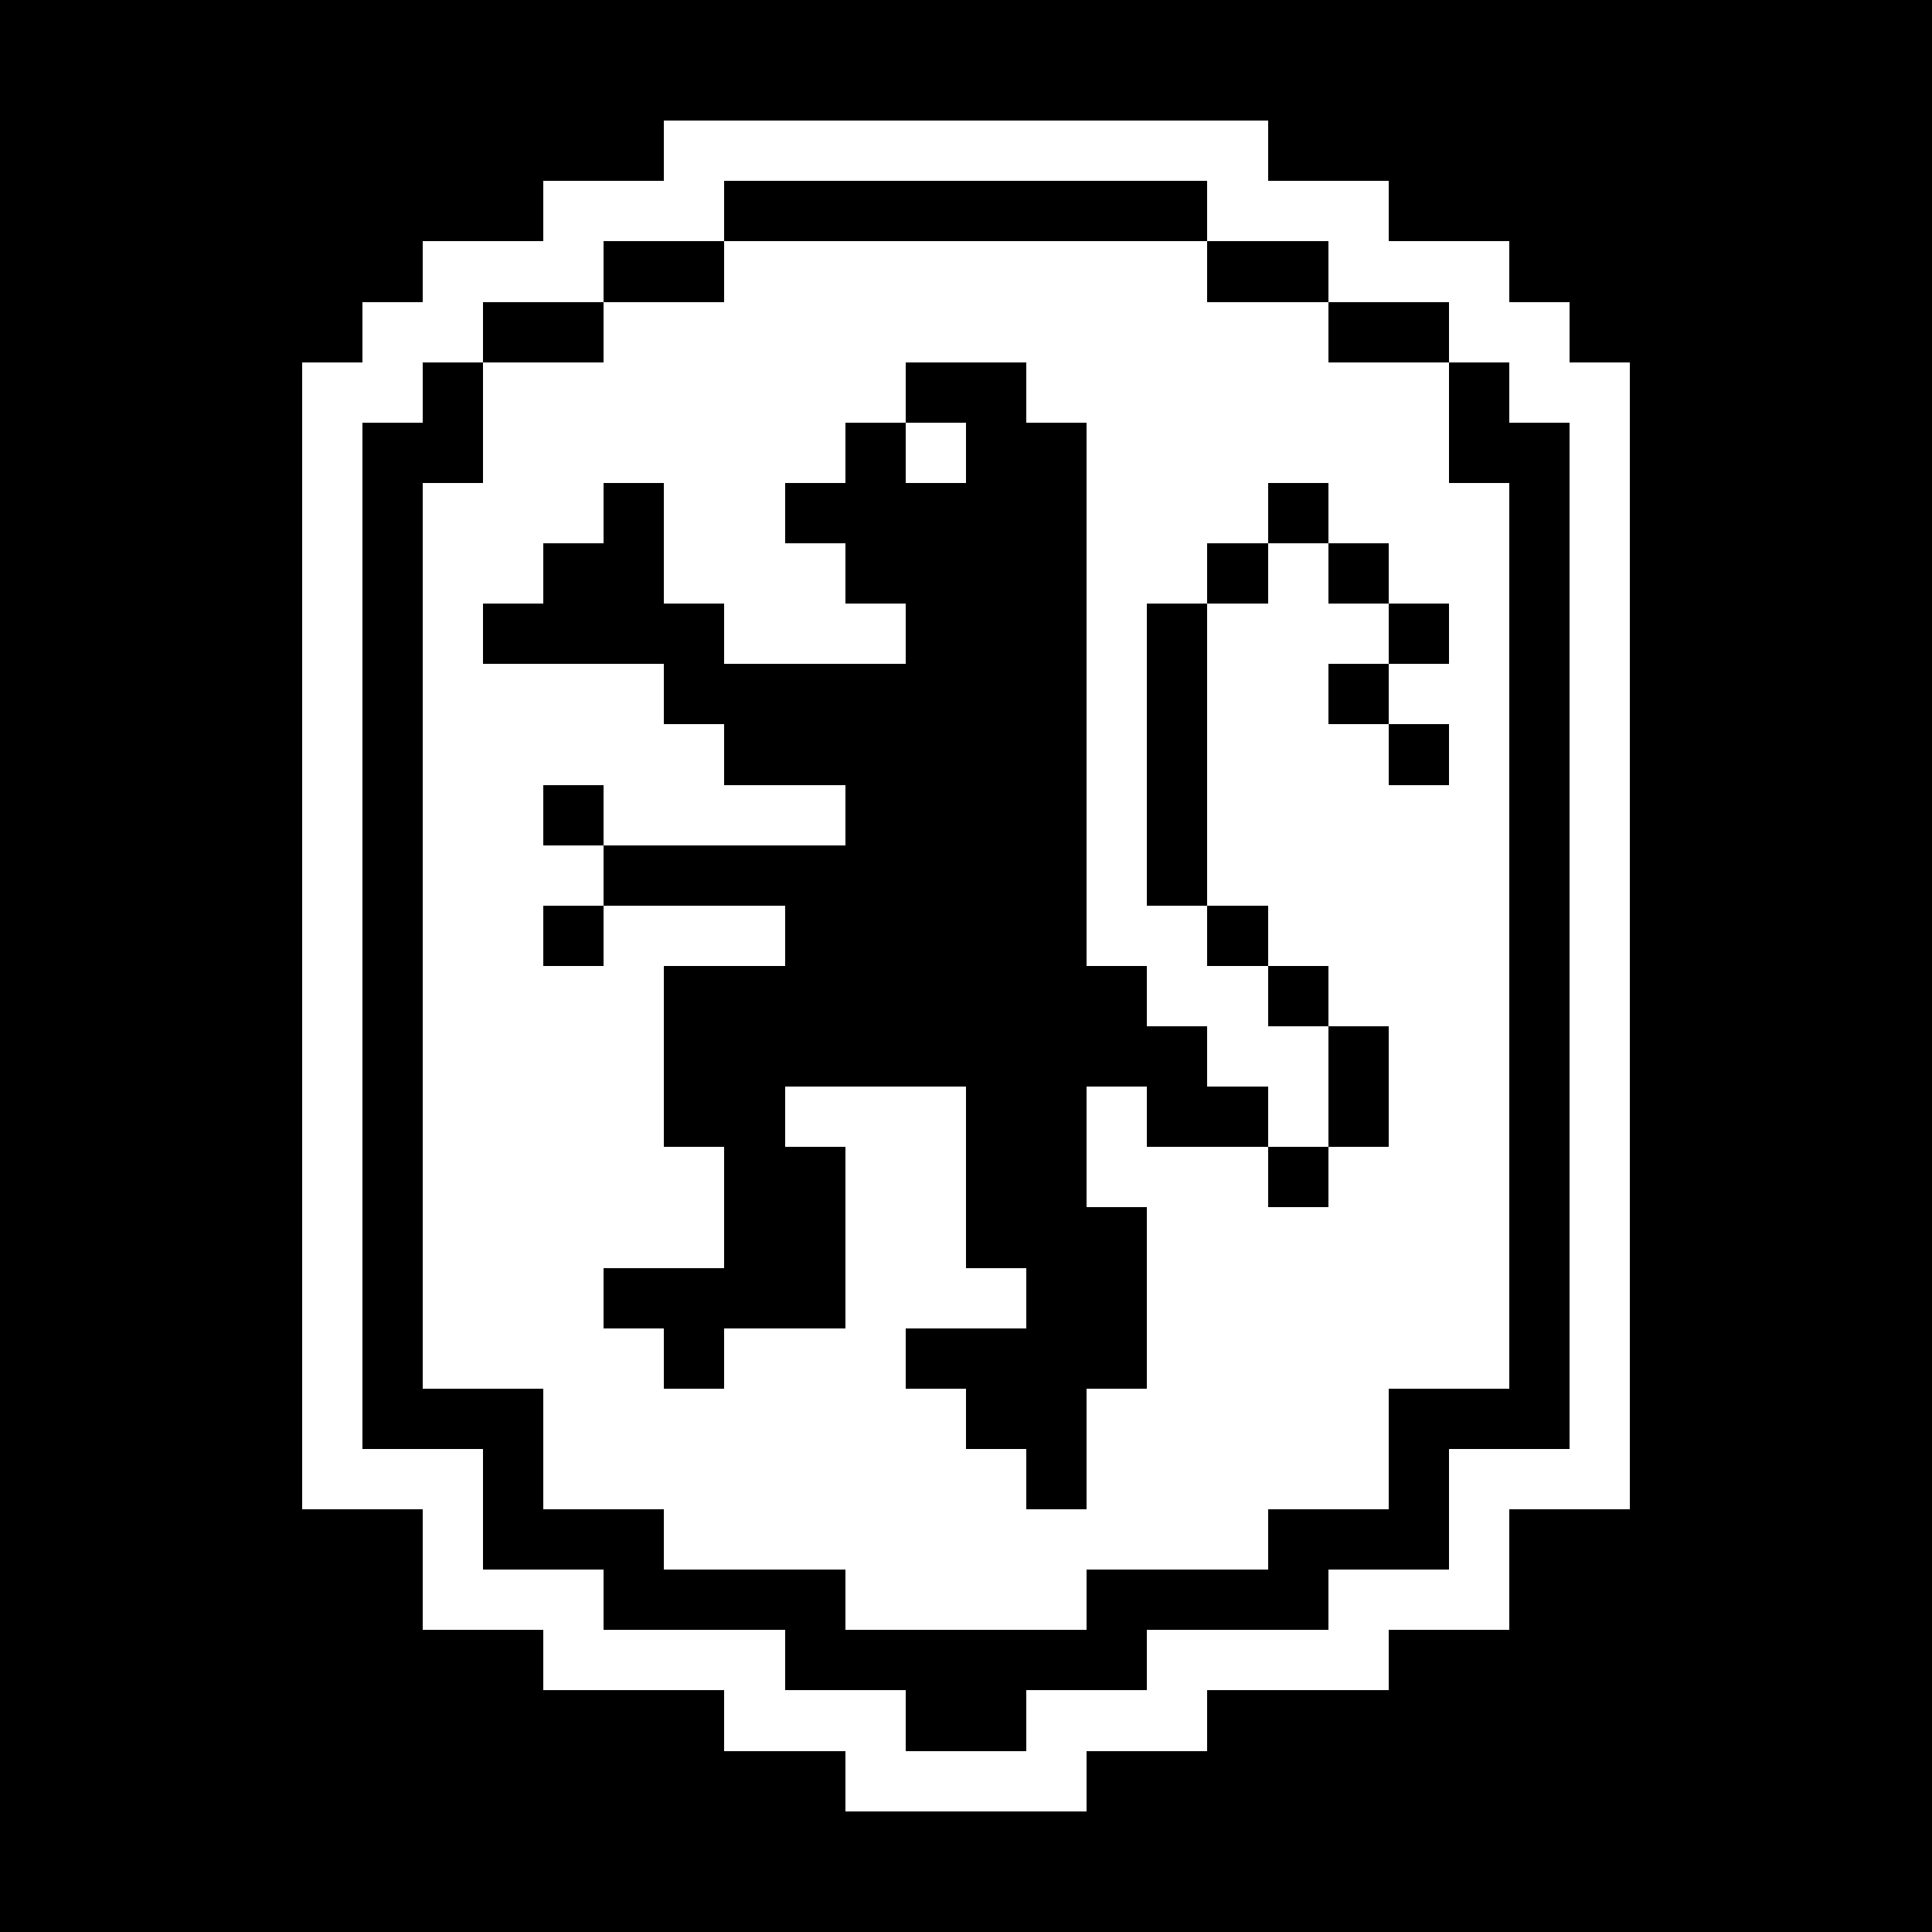
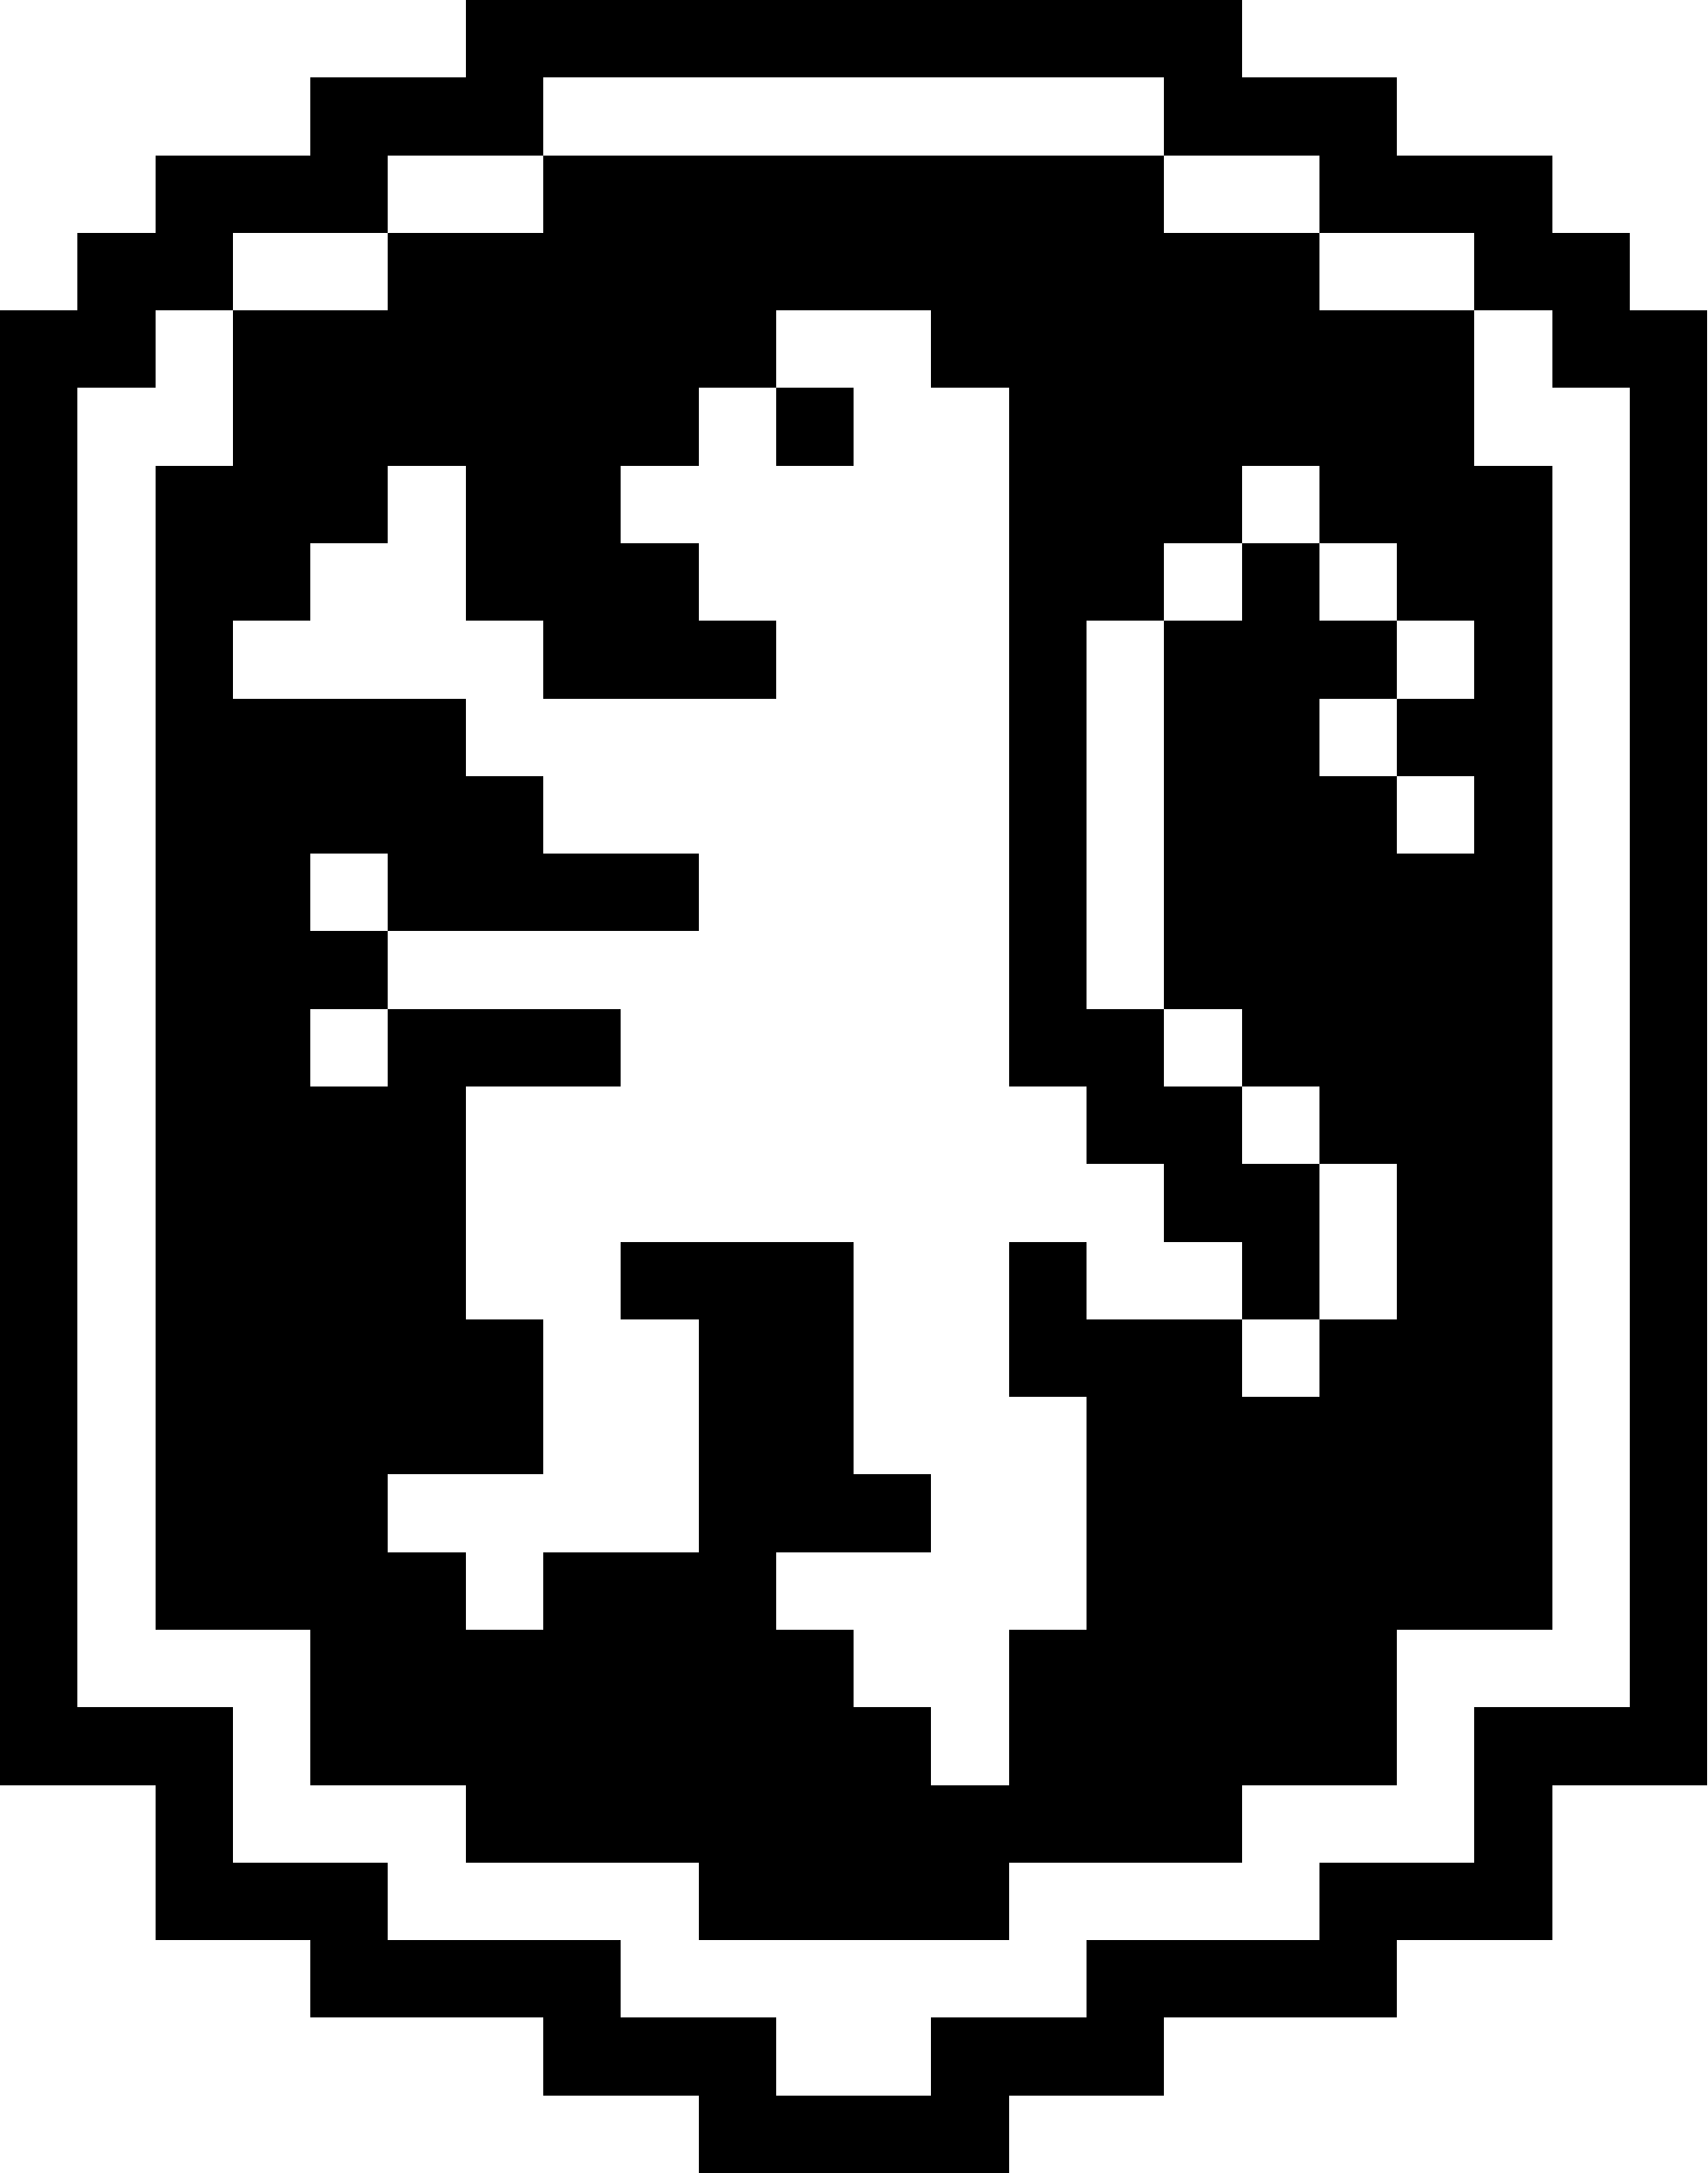
- <svg xmlns="http://www.w3.org/2000/svg" viewBox="0 0 32 32" shape-rendering="crispEdges" fill="#000000">
-   <rect x="0" y="0" width="1" height="1" />
-   <rect x="1" y="0" width="1" height="1" />
-   <rect x="2" y="0" width="1" height="1" />
-   <rect x="3" y="0" width="1" height="1" />
-   <rect x="4" y="0" width="1" height="1" />
-   <rect x="5" y="0" width="1" height="1" />
+ <svg xmlns="http://www.w3.org/2000/svg" viewBox="0 0 22 28" shape-rendering="crispEdges" fill="#000000">
  <rect x="6" y="0" width="1" height="1" />
  <rect x="7" y="0" width="1" height="1" />
  <rect x="8" y="0" width="1" height="1" />
  <rect x="9" y="0" width="1" height="1" />
  <rect x="10" y="0" width="1" height="1" />
  <rect x="11" y="0" width="1" height="1" />
  <rect x="12" y="0" width="1" height="1" />
  <rect x="13" y="0" width="1" height="1" />
  <rect x="14" y="0" width="1" height="1" />
  <rect x="15" y="0" width="1" height="1" />
-   <rect x="16" y="0" width="1" height="1" />
-   <rect x="17" y="0" width="1" height="1" />
-   <rect x="18" y="0" width="1" height="1" />
-   <rect x="19" y="0" width="1" height="1" />
-   <rect x="20" y="0" width="1" height="1" />
-   <rect x="21" y="0" width="1" height="1" />
-   <rect x="22" y="0" width="1" height="1" />
-   <rect x="23" y="0" width="1" height="1" />
-   <rect x="24" y="0" width="1" height="1" />
-   <rect x="25" y="0" width="1" height="1" />
-   <rect x="26" y="0" width="1" height="1" />
-   <rect x="27" y="0" width="1" height="1" />
-   <rect x="28" y="0" width="1" height="1" />
-   <rect x="29" y="0" width="1" height="1" />
-   <rect x="30" y="0" width="1" height="1" />
-   <rect x="31" y="0" width="1" height="1" />
-   <rect x="0" y="1" width="1" height="1" />
-   <rect x="1" y="1" width="1" height="1" />
-   <rect x="2" y="1" width="1" height="1" />
-   <rect x="3" y="1" width="1" height="1" />
  <rect x="4" y="1" width="1" height="1" />
  <rect x="5" y="1" width="1" height="1" />
  <rect x="6" y="1" width="1" height="1" />
-   <rect x="7" y="1" width="1" height="1" />
-   <rect x="8" y="1" width="1" height="1" />
-   <rect x="9" y="1" width="1" height="1" />
-   <rect x="10" y="1" width="1" height="1" />
-   <rect x="11" y="1" width="1" height="1" />
-   <rect x="12" y="1" width="1" height="1" />
-   <rect x="13" y="1" width="1" height="1" />
-   <rect x="14" y="1" width="1" height="1" />
  <rect x="15" y="1" width="1" height="1" />
  <rect x="16" y="1" width="1" height="1" />
  <rect x="17" y="1" width="1" height="1" />
-   <rect x="18" y="1" width="1" height="1" />
-   <rect x="19" y="1" width="1" height="1" />
-   <rect x="20" y="1" width="1" height="1" />
-   <rect x="21" y="1" width="1" height="1" />
-   <rect x="22" y="1" width="1" height="1" />
-   <rect x="23" y="1" width="1" height="1" />
-   <rect x="24" y="1" width="1" height="1" />
-   <rect x="25" y="1" width="1" height="1" />
-   <rect x="26" y="1" width="1" height="1" />
-   <rect x="27" y="1" width="1" height="1" />
-   <rect x="28" y="1" width="1" height="1" />
-   <rect x="29" y="1" width="1" height="1" />
-   <rect x="30" y="1" width="1" height="1" />
-   <rect x="31" y="1" width="1" height="1" />
-   <rect x="0" y="2" width="1" height="1" />
-   <rect x="1" y="2" width="1" height="1" />
  <rect x="2" y="2" width="1" height="1" />
  <rect x="3" y="2" width="1" height="1" />
  <rect x="4" y="2" width="1" height="1" />
-   <rect x="5" y="2" width="1" height="1" />
-   <rect x="6" y="2" width="1" height="1" />
  <rect x="7" y="2" width="1" height="1" />
  <rect x="8" y="2" width="1" height="1" />
  <rect x="9" y="2" width="1" height="1" />
  <rect x="10" y="2" width="1" height="1" />
-   <rect x="21" y="2" width="1" height="1" />
-   <rect x="22" y="2" width="1" height="1" />
-   <rect x="23" y="2" width="1" height="1" />
-   <rect x="24" y="2" width="1" height="1" />
-   <rect x="25" y="2" width="1" height="1" />
-   <rect x="26" y="2" width="1" height="1" />
-   <rect x="27" y="2" width="1" height="1" />
-   <rect x="28" y="2" width="1" height="1" />
-   <rect x="29" y="2" width="1" height="1" />
-   <rect x="30" y="2" width="1" height="1" />
-   <rect x="31" y="2" width="1" height="1" />
-   <rect x="0" y="3" width="1" height="1" />
+   <rect x="11" y="2" width="1" height="1" />
+   <rect x="12" y="2" width="1" height="1" />
+   <rect x="13" y="2" width="1" height="1" />
+   <rect x="14" y="2" width="1" height="1" />
+   <rect x="17" y="2" width="1" height="1" />
+   <rect x="18" y="2" width="1" height="1" />
+   <rect x="19" y="2" width="1" height="1" />
  <rect x="1" y="3" width="1" height="1" />
  <rect x="2" y="3" width="1" height="1" />
-   <rect x="3" y="3" width="1" height="1" />
-   <rect x="4" y="3" width="1" height="1" />
  <rect x="5" y="3" width="1" height="1" />
  <rect x="6" y="3" width="1" height="1" />
  <rect x="7" y="3" width="1" height="1" />
  <rect x="8" y="3" width="1" height="1" />
+   <rect x="9" y="3" width="1" height="1" />
+   <rect x="10" y="3" width="1" height="1" />
+   <rect x="11" y="3" width="1" height="1" />
  <rect x="12" y="3" width="1" height="1" />
  <rect x="13" y="3" width="1" height="1" />
  <rect x="14" y="3" width="1" height="1" />
  <rect x="15" y="3" width="1" height="1" />
  <rect x="16" y="3" width="1" height="1" />
-   <rect x="17" y="3" width="1" height="1" />
-   <rect x="18" y="3" width="1" height="1" />
  <rect x="19" y="3" width="1" height="1" />
-   <rect x="23" y="3" width="1" height="1" />
-   <rect x="24" y="3" width="1" height="1" />
-   <rect x="25" y="3" width="1" height="1" />
-   <rect x="26" y="3" width="1" height="1" />
-   <rect x="27" y="3" width="1" height="1" />
-   <rect x="28" y="3" width="1" height="1" />
-   <rect x="29" y="3" width="1" height="1" />
-   <rect x="30" y="3" width="1" height="1" />
-   <rect x="31" y="3" width="1" height="1" />
+   <rect x="20" y="3" width="1" height="1" />
  <rect x="0" y="4" width="1" height="1" />
  <rect x="1" y="4" width="1" height="1" />
-   <rect x="2" y="4" width="1" height="1" />
  <rect x="3" y="4" width="1" height="1" />
  <rect x="4" y="4" width="1" height="1" />
  <rect x="5" y="4" width="1" height="1" />
  <rect x="6" y="4" width="1" height="1" />
-   <rect x="10" y="4" width="1" height="1" />
-   <rect x="11" y="4" width="1" height="1" />
+   <rect x="7" y="4" width="1" height="1" />
+   <rect x="8" y="4" width="1" height="1" />
+   <rect x="9" y="4" width="1" height="1" />
+   <rect x="12" y="4" width="1" height="1" />
+   <rect x="13" y="4" width="1" height="1" />
+   <rect x="14" y="4" width="1" height="1" />
+   <rect x="15" y="4" width="1" height="1" />
+   <rect x="16" y="4" width="1" height="1" />
+   <rect x="17" y="4" width="1" height="1" />
+   <rect x="18" y="4" width="1" height="1" />
  <rect x="20" y="4" width="1" height="1" />
  <rect x="21" y="4" width="1" height="1" />
-   <rect x="25" y="4" width="1" height="1" />
-   <rect x="26" y="4" width="1" height="1" />
-   <rect x="27" y="4" width="1" height="1" />
-   <rect x="28" y="4" width="1" height="1" />
-   <rect x="29" y="4" width="1" height="1" />
-   <rect x="30" y="4" width="1" height="1" />
-   <rect x="31" y="4" width="1" height="1" />
  <rect x="0" y="5" width="1" height="1" />
-   <rect x="1" y="5" width="1" height="1" />
-   <rect x="2" y="5" width="1" height="1" />
  <rect x="3" y="5" width="1" height="1" />
  <rect x="4" y="5" width="1" height="1" />
  <rect x="5" y="5" width="1" height="1" />
+   <rect x="6" y="5" width="1" height="1" />
+   <rect x="7" y="5" width="1" height="1" />
  <rect x="8" y="5" width="1" height="1" />
-   <rect x="9" y="5" width="1" height="1" />
-   <rect x="22" y="5" width="1" height="1" />
-   <rect x="23" y="5" width="1" height="1" />
-   <rect x="26" y="5" width="1" height="1" />
-   <rect x="27" y="5" width="1" height="1" />
-   <rect x="28" y="5" width="1" height="1" />
-   <rect x="29" y="5" width="1" height="1" />
-   <rect x="30" y="5" width="1" height="1" />
-   <rect x="31" y="5" width="1" height="1" />
+   <rect x="10" y="5" width="1" height="1" />
+   <rect x="13" y="5" width="1" height="1" />
+   <rect x="14" y="5" width="1" height="1" />
+   <rect x="15" y="5" width="1" height="1" />
+   <rect x="16" y="5" width="1" height="1" />
+   <rect x="17" y="5" width="1" height="1" />
+   <rect x="18" y="5" width="1" height="1" />
+   <rect x="21" y="5" width="1" height="1" />
  <rect x="0" y="6" width="1" height="1" />
-   <rect x="1" y="6" width="1" height="1" />
  <rect x="2" y="6" width="1" height="1" />
  <rect x="3" y="6" width="1" height="1" />
  <rect x="4" y="6" width="1" height="1" />
+   <rect x="6" y="6" width="1" height="1" />
  <rect x="7" y="6" width="1" height="1" />
+   <rect x="13" y="6" width="1" height="1" />
+   <rect x="14" y="6" width="1" height="1" />
  <rect x="15" y="6" width="1" height="1" />
-   <rect x="16" y="6" width="1" height="1" />
-   <rect x="24" y="6" width="1" height="1" />
-   <rect x="27" y="6" width="1" height="1" />
-   <rect x="28" y="6" width="1" height="1" />
-   <rect x="29" y="6" width="1" height="1" />
-   <rect x="30" y="6" width="1" height="1" />
-   <rect x="31" y="6" width="1" height="1" />
+   <rect x="17" y="6" width="1" height="1" />
+   <rect x="18" y="6" width="1" height="1" />
+   <rect x="19" y="6" width="1" height="1" />
+   <rect x="21" y="6" width="1" height="1" />
  <rect x="0" y="7" width="1" height="1" />
-   <rect x="1" y="7" width="1" height="1" />
  <rect x="2" y="7" width="1" height="1" />
  <rect x="3" y="7" width="1" height="1" />
-   <rect x="4" y="7" width="1" height="1" />
  <rect x="6" y="7" width="1" height="1" />
  <rect x="7" y="7" width="1" height="1" />
+   <rect x="8" y="7" width="1" height="1" />
+   <rect x="13" y="7" width="1" height="1" />
  <rect x="14" y="7" width="1" height="1" />
  <rect x="16" y="7" width="1" height="1" />
-   <rect x="17" y="7" width="1" height="1" />
-   <rect x="24" y="7" width="1" height="1" />
-   <rect x="25" y="7" width="1" height="1" />
-   <rect x="27" y="7" width="1" height="1" />
-   <rect x="28" y="7" width="1" height="1" />
-   <rect x="29" y="7" width="1" height="1" />
-   <rect x="30" y="7" width="1" height="1" />
-   <rect x="31" y="7" width="1" height="1" />
+   <rect x="18" y="7" width="1" height="1" />
+   <rect x="19" y="7" width="1" height="1" />
+   <rect x="21" y="7" width="1" height="1" />
  <rect x="0" y="8" width="1" height="1" />
-   <rect x="1" y="8" width="1" height="1" />
  <rect x="2" y="8" width="1" height="1" />
-   <rect x="3" y="8" width="1" height="1" />
-   <rect x="4" y="8" width="1" height="1" />
-   <rect x="6" y="8" width="1" height="1" />
-   <rect x="10" y="8" width="1" height="1" />
+   <rect x="7" y="8" width="1" height="1" />
+   <rect x="8" y="8" width="1" height="1" />
+   <rect x="9" y="8" width="1" height="1" />
  <rect x="13" y="8" width="1" height="1" />
-   <rect x="14" y="8" width="1" height="1" />
  <rect x="15" y="8" width="1" height="1" />
  <rect x="16" y="8" width="1" height="1" />
  <rect x="17" y="8" width="1" height="1" />
+   <rect x="19" y="8" width="1" height="1" />
  <rect x="21" y="8" width="1" height="1" />
-   <rect x="25" y="8" width="1" height="1" />
-   <rect x="27" y="8" width="1" height="1" />
-   <rect x="28" y="8" width="1" height="1" />
-   <rect x="29" y="8" width="1" height="1" />
-   <rect x="30" y="8" width="1" height="1" />
-   <rect x="31" y="8" width="1" height="1" />
  <rect x="0" y="9" width="1" height="1" />
-   <rect x="1" y="9" width="1" height="1" />
  <rect x="2" y="9" width="1" height="1" />
  <rect x="3" y="9" width="1" height="1" />
  <rect x="4" y="9" width="1" height="1" />
-   <rect x="6" y="9" width="1" height="1" />
-   <rect x="9" y="9" width="1" height="1" />
-   <rect x="10" y="9" width="1" height="1" />
-   <rect x="14" y="9" width="1" height="1" />
+   <rect x="5" y="9" width="1" height="1" />
+   <rect x="13" y="9" width="1" height="1" />
  <rect x="15" y="9" width="1" height="1" />
  <rect x="16" y="9" width="1" height="1" />
-   <rect x="17" y="9" width="1" height="1" />
-   <rect x="20" y="9" width="1" height="1" />
-   <rect x="22" y="9" width="1" height="1" />
-   <rect x="25" y="9" width="1" height="1" />
-   <rect x="27" y="9" width="1" height="1" />
-   <rect x="28" y="9" width="1" height="1" />
-   <rect x="29" y="9" width="1" height="1" />
-   <rect x="30" y="9" width="1" height="1" />
-   <rect x="31" y="9" width="1" height="1" />
+   <rect x="18" y="9" width="1" height="1" />
+   <rect x="19" y="9" width="1" height="1" />
+   <rect x="21" y="9" width="1" height="1" />
  <rect x="0" y="10" width="1" height="1" />
-   <rect x="1" y="10" width="1" height="1" />
  <rect x="2" y="10" width="1" height="1" />
  <rect x="3" y="10" width="1" height="1" />
  <rect x="4" y="10" width="1" height="1" />
+   <rect x="5" y="10" width="1" height="1" />
  <rect x="6" y="10" width="1" height="1" />
-   <rect x="8" y="10" width="1" height="1" />
-   <rect x="9" y="10" width="1" height="1" />
-   <rect x="10" y="10" width="1" height="1" />
-   <rect x="11" y="10" width="1" height="1" />
+   <rect x="13" y="10" width="1" height="1" />
  <rect x="15" y="10" width="1" height="1" />
  <rect x="16" y="10" width="1" height="1" />
  <rect x="17" y="10" width="1" height="1" />
  <rect x="19" y="10" width="1" height="1" />
-   <rect x="23" y="10" width="1" height="1" />
-   <rect x="25" y="10" width="1" height="1" />
-   <rect x="27" y="10" width="1" height="1" />
-   <rect x="28" y="10" width="1" height="1" />
-   <rect x="29" y="10" width="1" height="1" />
-   <rect x="30" y="10" width="1" height="1" />
-   <rect x="31" y="10" width="1" height="1" />
+   <rect x="21" y="10" width="1" height="1" />
  <rect x="0" y="11" width="1" height="1" />
-   <rect x="1" y="11" width="1" height="1" />
  <rect x="2" y="11" width="1" height="1" />
  <rect x="3" y="11" width="1" height="1" />
-   <rect x="4" y="11" width="1" height="1" />
+   <rect x="5" y="11" width="1" height="1" />
  <rect x="6" y="11" width="1" height="1" />
-   <rect x="11" y="11" width="1" height="1" />
-   <rect x="12" y="11" width="1" height="1" />
+   <rect x="7" y="11" width="1" height="1" />
+   <rect x="8" y="11" width="1" height="1" />
  <rect x="13" y="11" width="1" height="1" />
-   <rect x="14" y="11" width="1" height="1" />
  <rect x="15" y="11" width="1" height="1" />
  <rect x="16" y="11" width="1" height="1" />
  <rect x="17" y="11" width="1" height="1" />
+   <rect x="18" y="11" width="1" height="1" />
  <rect x="19" y="11" width="1" height="1" />
-   <rect x="22" y="11" width="1" height="1" />
-   <rect x="25" y="11" width="1" height="1" />
-   <rect x="27" y="11" width="1" height="1" />
-   <rect x="28" y="11" width="1" height="1" />
-   <rect x="29" y="11" width="1" height="1" />
-   <rect x="30" y="11" width="1" height="1" />
-   <rect x="31" y="11" width="1" height="1" />
+   <rect x="21" y="11" width="1" height="1" />
  <rect x="0" y="12" width="1" height="1" />
-   <rect x="1" y="12" width="1" height="1" />
  <rect x="2" y="12" width="1" height="1" />
  <rect x="3" y="12" width="1" height="1" />
  <rect x="4" y="12" width="1" height="1" />
-   <rect x="6" y="12" width="1" height="1" />
-   <rect x="12" y="12" width="1" height="1" />
  <rect x="13" y="12" width="1" height="1" />
-   <rect x="14" y="12" width="1" height="1" />
  <rect x="15" y="12" width="1" height="1" />
  <rect x="16" y="12" width="1" height="1" />
  <rect x="17" y="12" width="1" height="1" />
+   <rect x="18" y="12" width="1" height="1" />
  <rect x="19" y="12" width="1" height="1" />
-   <rect x="23" y="12" width="1" height="1" />
-   <rect x="25" y="12" width="1" height="1" />
-   <rect x="27" y="12" width="1" height="1" />
-   <rect x="28" y="12" width="1" height="1" />
-   <rect x="29" y="12" width="1" height="1" />
-   <rect x="30" y="12" width="1" height="1" />
-   <rect x="31" y="12" width="1" height="1" />
+   <rect x="21" y="12" width="1" height="1" />
  <rect x="0" y="13" width="1" height="1" />
-   <rect x="1" y="13" width="1" height="1" />
  <rect x="2" y="13" width="1" height="1" />
  <rect x="3" y="13" width="1" height="1" />
-   <rect x="4" y="13" width="1" height="1" />
+   <rect x="5" y="13" width="1" height="1" />
  <rect x="6" y="13" width="1" height="1" />
-   <rect x="9" y="13" width="1" height="1" />
+   <rect x="7" y="13" width="1" height="1" />
+   <rect x="13" y="13" width="1" height="1" />
  <rect x="14" y="13" width="1" height="1" />
-   <rect x="15" y="13" width="1" height="1" />
  <rect x="16" y="13" width="1" height="1" />
  <rect x="17" y="13" width="1" height="1" />
+   <rect x="18" y="13" width="1" height="1" />
  <rect x="19" y="13" width="1" height="1" />
-   <rect x="25" y="13" width="1" height="1" />
-   <rect x="27" y="13" width="1" height="1" />
-   <rect x="28" y="13" width="1" height="1" />
-   <rect x="29" y="13" width="1" height="1" />
-   <rect x="30" y="13" width="1" height="1" />
-   <rect x="31" y="13" width="1" height="1" />
+   <rect x="21" y="13" width="1" height="1" />
  <rect x="0" y="14" width="1" height="1" />
-   <rect x="1" y="14" width="1" height="1" />
  <rect x="2" y="14" width="1" height="1" />
  <rect x="3" y="14" width="1" height="1" />
  <rect x="4" y="14" width="1" height="1" />
-   <rect x="6" y="14" width="1" height="1" />
-   <rect x="10" y="14" width="1" height="1" />
-   <rect x="11" y="14" width="1" height="1" />
-   <rect x="12" y="14" width="1" height="1" />
-   <rect x="13" y="14" width="1" height="1" />
+   <rect x="5" y="14" width="1" height="1" />
  <rect x="14" y="14" width="1" height="1" />
  <rect x="15" y="14" width="1" height="1" />
-   <rect x="16" y="14" width="1" height="1" />
  <rect x="17" y="14" width="1" height="1" />
+   <rect x="18" y="14" width="1" height="1" />
  <rect x="19" y="14" width="1" height="1" />
-   <rect x="25" y="14" width="1" height="1" />
-   <rect x="27" y="14" width="1" height="1" />
-   <rect x="28" y="14" width="1" height="1" />
-   <rect x="29" y="14" width="1" height="1" />
-   <rect x="30" y="14" width="1" height="1" />
-   <rect x="31" y="14" width="1" height="1" />
+   <rect x="21" y="14" width="1" height="1" />
  <rect x="0" y="15" width="1" height="1" />
-   <rect x="1" y="15" width="1" height="1" />
  <rect x="2" y="15" width="1" height="1" />
  <rect x="3" y="15" width="1" height="1" />
  <rect x="4" y="15" width="1" height="1" />
-   <rect x="6" y="15" width="1" height="1" />
-   <rect x="9" y="15" width="1" height="1" />
-   <rect x="13" y="15" width="1" height="1" />
-   <rect x="14" y="15" width="1" height="1" />
+   <rect x="5" y="15" width="1" height="1" />
  <rect x="15" y="15" width="1" height="1" />
  <rect x="16" y="15" width="1" height="1" />
-   <rect x="17" y="15" width="1" height="1" />
-   <rect x="20" y="15" width="1" height="1" />
-   <rect x="25" y="15" width="1" height="1" />
-   <rect x="27" y="15" width="1" height="1" />
-   <rect x="28" y="15" width="1" height="1" />
-   <rect x="29" y="15" width="1" height="1" />
-   <rect x="30" y="15" width="1" height="1" />
-   <rect x="31" y="15" width="1" height="1" />
+   <rect x="18" y="15" width="1" height="1" />
+   <rect x="19" y="15" width="1" height="1" />
+   <rect x="21" y="15" width="1" height="1" />
  <rect x="0" y="16" width="1" height="1" />
-   <rect x="1" y="16" width="1" height="1" />
  <rect x="2" y="16" width="1" height="1" />
  <rect x="3" y="16" width="1" height="1" />
  <rect x="4" y="16" width="1" height="1" />
-   <rect x="6" y="16" width="1" height="1" />
-   <rect x="11" y="16" width="1" height="1" />
-   <rect x="12" y="16" width="1" height="1" />
+   <rect x="5" y="16" width="1" height="1" />
+   <rect x="8" y="16" width="1" height="1" />
+   <rect x="9" y="16" width="1" height="1" />
+   <rect x="10" y="16" width="1" height="1" />
  <rect x="13" y="16" width="1" height="1" />
-   <rect x="14" y="16" width="1" height="1" />
-   <rect x="15" y="16" width="1" height="1" />
  <rect x="16" y="16" width="1" height="1" />
-   <rect x="17" y="16" width="1" height="1" />
  <rect x="18" y="16" width="1" height="1" />
+   <rect x="19" y="16" width="1" height="1" />
  <rect x="21" y="16" width="1" height="1" />
-   <rect x="25" y="16" width="1" height="1" />
-   <rect x="27" y="16" width="1" height="1" />
-   <rect x="28" y="16" width="1" height="1" />
-   <rect x="29" y="16" width="1" height="1" />
-   <rect x="30" y="16" width="1" height="1" />
-   <rect x="31" y="16" width="1" height="1" />
  <rect x="0" y="17" width="1" height="1" />
-   <rect x="1" y="17" width="1" height="1" />
  <rect x="2" y="17" width="1" height="1" />
  <rect x="3" y="17" width="1" height="1" />
  <rect x="4" y="17" width="1" height="1" />
+   <rect x="5" y="17" width="1" height="1" />
  <rect x="6" y="17" width="1" height="1" />
-   <rect x="11" y="17" width="1" height="1" />
-   <rect x="12" y="17" width="1" height="1" />
+   <rect x="9" y="17" width="1" height="1" />
+   <rect x="10" y="17" width="1" height="1" />
  <rect x="13" y="17" width="1" height="1" />
  <rect x="14" y="17" width="1" height="1" />
  <rect x="15" y="17" width="1" height="1" />
-   <rect x="16" y="17" width="1" height="1" />
  <rect x="17" y="17" width="1" height="1" />
  <rect x="18" y="17" width="1" height="1" />
  <rect x="19" y="17" width="1" height="1" />
-   <rect x="22" y="17" width="1" height="1" />
-   <rect x="25" y="17" width="1" height="1" />
-   <rect x="27" y="17" width="1" height="1" />
-   <rect x="28" y="17" width="1" height="1" />
-   <rect x="29" y="17" width="1" height="1" />
-   <rect x="30" y="17" width="1" height="1" />
-   <rect x="31" y="17" width="1" height="1" />
+   <rect x="21" y="17" width="1" height="1" />
  <rect x="0" y="18" width="1" height="1" />
-   <rect x="1" y="18" width="1" height="1" />
  <rect x="2" y="18" width="1" height="1" />
  <rect x="3" y="18" width="1" height="1" />
  <rect x="4" y="18" width="1" height="1" />
+   <rect x="5" y="18" width="1" height="1" />
  <rect x="6" y="18" width="1" height="1" />
-   <rect x="11" y="18" width="1" height="1" />
-   <rect x="12" y="18" width="1" height="1" />
+   <rect x="9" y="18" width="1" height="1" />
+   <rect x="10" y="18" width="1" height="1" />
+   <rect x="14" y="18" width="1" height="1" />
+   <rect x="15" y="18" width="1" height="1" />
  <rect x="16" y="18" width="1" height="1" />
  <rect x="17" y="18" width="1" height="1" />
+   <rect x="18" y="18" width="1" height="1" />
  <rect x="19" y="18" width="1" height="1" />
-   <rect x="20" y="18" width="1" height="1" />
-   <rect x="22" y="18" width="1" height="1" />
-   <rect x="25" y="18" width="1" height="1" />
-   <rect x="27" y="18" width="1" height="1" />
-   <rect x="28" y="18" width="1" height="1" />
-   <rect x="29" y="18" width="1" height="1" />
-   <rect x="30" y="18" width="1" height="1" />
-   <rect x="31" y="18" width="1" height="1" />
+   <rect x="21" y="18" width="1" height="1" />
  <rect x="0" y="19" width="1" height="1" />
-   <rect x="1" y="19" width="1" height="1" />
  <rect x="2" y="19" width="1" height="1" />
  <rect x="3" y="19" width="1" height="1" />
  <rect x="4" y="19" width="1" height="1" />
-   <rect x="6" y="19" width="1" height="1" />
-   <rect x="12" y="19" width="1" height="1" />
-   <rect x="13" y="19" width="1" height="1" />
+   <rect x="9" y="19" width="1" height="1" />
+   <rect x="10" y="19" width="1" height="1" />
+   <rect x="11" y="19" width="1" height="1" />
+   <rect x="14" y="19" width="1" height="1" />
+   <rect x="15" y="19" width="1" height="1" />
  <rect x="16" y="19" width="1" height="1" />
  <rect x="17" y="19" width="1" height="1" />
+   <rect x="18" y="19" width="1" height="1" />
+   <rect x="19" y="19" width="1" height="1" />
  <rect x="21" y="19" width="1" height="1" />
-   <rect x="25" y="19" width="1" height="1" />
-   <rect x="27" y="19" width="1" height="1" />
-   <rect x="28" y="19" width="1" height="1" />
-   <rect x="29" y="19" width="1" height="1" />
-   <rect x="30" y="19" width="1" height="1" />
-   <rect x="31" y="19" width="1" height="1" />
  <rect x="0" y="20" width="1" height="1" />
-   <rect x="1" y="20" width="1" height="1" />
  <rect x="2" y="20" width="1" height="1" />
  <rect x="3" y="20" width="1" height="1" />
  <rect x="4" y="20" width="1" height="1" />
-   <rect x="6" y="20" width="1" height="1" />
-   <rect x="12" y="20" width="1" height="1" />
-   <rect x="13" y="20" width="1" height="1" />
+   <rect x="5" y="20" width="1" height="1" />
+   <rect x="7" y="20" width="1" height="1" />
+   <rect x="8" y="20" width="1" height="1" />
+   <rect x="9" y="20" width="1" height="1" />
+   <rect x="14" y="20" width="1" height="1" />
+   <rect x="15" y="20" width="1" height="1" />
  <rect x="16" y="20" width="1" height="1" />
  <rect x="17" y="20" width="1" height="1" />
  <rect x="18" y="20" width="1" height="1" />
-   <rect x="25" y="20" width="1" height="1" />
-   <rect x="27" y="20" width="1" height="1" />
-   <rect x="28" y="20" width="1" height="1" />
-   <rect x="29" y="20" width="1" height="1" />
-   <rect x="30" y="20" width="1" height="1" />
-   <rect x="31" y="20" width="1" height="1" />
+   <rect x="19" y="20" width="1" height="1" />
+   <rect x="21" y="20" width="1" height="1" />
  <rect x="0" y="21" width="1" height="1" />
-   <rect x="1" y="21" width="1" height="1" />
-   <rect x="2" y="21" width="1" height="1" />
-   <rect x="3" y="21" width="1" height="1" />
  <rect x="4" y="21" width="1" height="1" />
+   <rect x="5" y="21" width="1" height="1" />
  <rect x="6" y="21" width="1" height="1" />
+   <rect x="7" y="21" width="1" height="1" />
+   <rect x="8" y="21" width="1" height="1" />
+   <rect x="9" y="21" width="1" height="1" />
  <rect x="10" y="21" width="1" height="1" />
-   <rect x="11" y="21" width="1" height="1" />
-   <rect x="12" y="21" width="1" height="1" />
  <rect x="13" y="21" width="1" height="1" />
+   <rect x="14" y="21" width="1" height="1" />
+   <rect x="15" y="21" width="1" height="1" />
+   <rect x="16" y="21" width="1" height="1" />
  <rect x="17" y="21" width="1" height="1" />
-   <rect x="18" y="21" width="1" height="1" />
-   <rect x="25" y="21" width="1" height="1" />
-   <rect x="27" y="21" width="1" height="1" />
-   <rect x="28" y="21" width="1" height="1" />
-   <rect x="29" y="21" width="1" height="1" />
-   <rect x="30" y="21" width="1" height="1" />
-   <rect x="31" y="21" width="1" height="1" />
+   <rect x="21" y="21" width="1" height="1" />
  <rect x="0" y="22" width="1" height="1" />
  <rect x="1" y="22" width="1" height="1" />
  <rect x="2" y="22" width="1" height="1" />
-   <rect x="3" y="22" width="1" height="1" />
  <rect x="4" y="22" width="1" height="1" />
+   <rect x="5" y="22" width="1" height="1" />
  <rect x="6" y="22" width="1" height="1" />
+   <rect x="7" y="22" width="1" height="1" />
+   <rect x="8" y="22" width="1" height="1" />
+   <rect x="9" y="22" width="1" height="1" />
+   <rect x="10" y="22" width="1" height="1" />
  <rect x="11" y="22" width="1" height="1" />
+   <rect x="13" y="22" width="1" height="1" />
+   <rect x="14" y="22" width="1" height="1" />
  <rect x="15" y="22" width="1" height="1" />
  <rect x="16" y="22" width="1" height="1" />
  <rect x="17" y="22" width="1" height="1" />
-   <rect x="18" y="22" width="1" height="1" />
-   <rect x="25" y="22" width="1" height="1" />
-   <rect x="27" y="22" width="1" height="1" />
-   <rect x="28" y="22" width="1" height="1" />
-   <rect x="29" y="22" width="1" height="1" />
-   <rect x="30" y="22" width="1" height="1" />
-   <rect x="31" y="22" width="1" height="1" />
-   <rect x="0" y="23" width="1" height="1" />
-   <rect x="1" y="23" width="1" height="1" />
+   <rect x="19" y="22" width="1" height="1" />
+   <rect x="20" y="22" width="1" height="1" />
+   <rect x="21" y="22" width="1" height="1" />
  <rect x="2" y="23" width="1" height="1" />
-   <rect x="3" y="23" width="1" height="1" />
-   <rect x="4" y="23" width="1" height="1" />
  <rect x="6" y="23" width="1" height="1" />
  <rect x="7" y="23" width="1" height="1" />
  <rect x="8" y="23" width="1" height="1" />
-   <rect x="16" y="23" width="1" height="1" />
-   <rect x="17" y="23" width="1" height="1" />
-   <rect x="23" y="23" width="1" height="1" />
-   <rect x="24" y="23" width="1" height="1" />
-   <rect x="25" y="23" width="1" height="1" />
-   <rect x="27" y="23" width="1" height="1" />
-   <rect x="28" y="23" width="1" height="1" />
-   <rect x="29" y="23" width="1" height="1" />
-   <rect x="30" y="23" width="1" height="1" />
-   <rect x="31" y="23" width="1" height="1" />
-   <rect x="0" y="24" width="1" height="1" />
-   <rect x="1" y="24" width="1" height="1" />
+   <rect x="9" y="23" width="1" height="1" />
+   <rect x="10" y="23" width="1" height="1" />
+   <rect x="11" y="23" width="1" height="1" />
+   <rect x="12" y="23" width="1" height="1" />
+   <rect x="13" y="23" width="1" height="1" />
+   <rect x="14" y="23" width="1" height="1" />
+   <rect x="15" y="23" width="1" height="1" />
+   <rect x="19" y="23" width="1" height="1" />
  <rect x="2" y="24" width="1" height="1" />
  <rect x="3" y="24" width="1" height="1" />
  <rect x="4" y="24" width="1" height="1" />
-   <rect x="8" y="24" width="1" height="1" />
+   <rect x="9" y="24" width="1" height="1" />
+   <rect x="10" y="24" width="1" height="1" />
+   <rect x="11" y="24" width="1" height="1" />
+   <rect x="12" y="24" width="1" height="1" />
  <rect x="17" y="24" width="1" height="1" />
-   <rect x="23" y="24" width="1" height="1" />
-   <rect x="27" y="24" width="1" height="1" />
-   <rect x="28" y="24" width="1" height="1" />
-   <rect x="29" y="24" width="1" height="1" />
-   <rect x="30" y="24" width="1" height="1" />
-   <rect x="31" y="24" width="1" height="1" />
-   <rect x="0" y="25" width="1" height="1" />
-   <rect x="1" y="25" width="1" height="1" />
-   <rect x="2" y="25" width="1" height="1" />
-   <rect x="3" y="25" width="1" height="1" />
+   <rect x="18" y="24" width="1" height="1" />
+   <rect x="19" y="24" width="1" height="1" />
  <rect x="4" y="25" width="1" height="1" />
  <rect x="5" y="25" width="1" height="1" />
  <rect x="6" y="25" width="1" height="1" />
-   <rect x="8" y="25" width="1" height="1" />
-   <rect x="9" y="25" width="1" height="1" />
-   <rect x="10" y="25" width="1" height="1" />
-   <rect x="21" y="25" width="1" height="1" />
-   <rect x="22" y="25" width="1" height="1" />
-   <rect x="23" y="25" width="1" height="1" />
-   <rect x="25" y="25" width="1" height="1" />
-   <rect x="26" y="25" width="1" height="1" />
-   <rect x="27" y="25" width="1" height="1" />
-   <rect x="28" y="25" width="1" height="1" />
-   <rect x="29" y="25" width="1" height="1" />
-   <rect x="30" y="25" width="1" height="1" />
-   <rect x="31" y="25" width="1" height="1" />
-   <rect x="0" y="26" width="1" height="1" />
-   <rect x="1" y="26" width="1" height="1" />
-   <rect x="2" y="26" width="1" height="1" />
-   <rect x="3" y="26" width="1" height="1" />
-   <rect x="4" y="26" width="1" height="1" />
-   <rect x="5" y="26" width="1" height="1" />
-   <rect x="6" y="26" width="1" height="1" />
-   <rect x="10" y="26" width="1" height="1" />
-   <rect x="11" y="26" width="1" height="1" />
+   <rect x="7" y="25" width="1" height="1" />
+   <rect x="14" y="25" width="1" height="1" />
+   <rect x="15" y="25" width="1" height="1" />
+   <rect x="16" y="25" width="1" height="1" />
+   <rect x="17" y="25" width="1" height="1" />
+   <rect x="7" y="26" width="1" height="1" />
+   <rect x="8" y="26" width="1" height="1" />
+   <rect x="9" y="26" width="1" height="1" />
  <rect x="12" y="26" width="1" height="1" />
  <rect x="13" y="26" width="1" height="1" />
-   <rect x="18" y="26" width="1" height="1" />
-   <rect x="19" y="26" width="1" height="1" />
-   <rect x="20" y="26" width="1" height="1" />
-   <rect x="21" y="26" width="1" height="1" />
-   <rect x="25" y="26" width="1" height="1" />
-   <rect x="26" y="26" width="1" height="1" />
-   <rect x="27" y="26" width="1" height="1" />
-   <rect x="28" y="26" width="1" height="1" />
-   <rect x="29" y="26" width="1" height="1" />
-   <rect x="30" y="26" width="1" height="1" />
-   <rect x="31" y="26" width="1" height="1" />
-   <rect x="0" y="27" width="1" height="1" />
-   <rect x="1" y="27" width="1" height="1" />
-   <rect x="2" y="27" width="1" height="1" />
-   <rect x="3" y="27" width="1" height="1" />
-   <rect x="4" y="27" width="1" height="1" />
-   <rect x="5" y="27" width="1" height="1" />
-   <rect x="6" y="27" width="1" height="1" />
-   <rect x="7" y="27" width="1" height="1" />
-   <rect x="8" y="27" width="1" height="1" />
-   <rect x="13" y="27" width="1" height="1" />
-   <rect x="14" y="27" width="1" height="1" />
-   <rect x="15" y="27" width="1" height="1" />
-   <rect x="16" y="27" width="1" height="1" />
-   <rect x="17" y="27" width="1" height="1" />
-   <rect x="18" y="27" width="1" height="1" />
-   <rect x="23" y="27" width="1" height="1" />
-   <rect x="24" y="27" width="1" height="1" />
-   <rect x="25" y="27" width="1" height="1" />
-   <rect x="26" y="27" width="1" height="1" />
-   <rect x="27" y="27" width="1" height="1" />
-   <rect x="28" y="27" width="1" height="1" />
-   <rect x="29" y="27" width="1" height="1" />
-   <rect x="30" y="27" width="1" height="1" />
-   <rect x="31" y="27" width="1" height="1" />
-   <rect x="0" y="28" width="1" height="1" />
-   <rect x="1" y="28" width="1" height="1" />
-   <rect x="2" y="28" width="1" height="1" />
-   <rect x="3" y="28" width="1" height="1" />
-   <rect x="4" y="28" width="1" height="1" />
-   <rect x="5" y="28" width="1" height="1" />
-   <rect x="6" y="28" width="1" height="1" />
-   <rect x="7" y="28" width="1" height="1" />
-   <rect x="8" y="28" width="1" height="1" />
-   <rect x="9" y="28" width="1" height="1" />
-   <rect x="10" y="28" width="1" height="1" />
-   <rect x="11" y="28" width="1" height="1" />
-   <rect x="15" y="28" width="1" height="1" />
-   <rect x="16" y="28" width="1" height="1" />
-   <rect x="20" y="28" width="1" height="1" />
-   <rect x="21" y="28" width="1" height="1" />
-   <rect x="22" y="28" width="1" height="1" />
-   <rect x="23" y="28" width="1" height="1" />
-   <rect x="24" y="28" width="1" height="1" />
-   <rect x="25" y="28" width="1" height="1" />
-   <rect x="26" y="28" width="1" height="1" />
-   <rect x="27" y="28" width="1" height="1" />
-   <rect x="28" y="28" width="1" height="1" />
-   <rect x="29" y="28" width="1" height="1" />
-   <rect x="30" y="28" width="1" height="1" />
-   <rect x="31" y="28" width="1" height="1" />
-   <rect x="0" y="29" width="1" height="1" />
-   <rect x="1" y="29" width="1" height="1" />
-   <rect x="2" y="29" width="1" height="1" />
-   <rect x="3" y="29" width="1" height="1" />
-   <rect x="4" y="29" width="1" height="1" />
-   <rect x="5" y="29" width="1" height="1" />
-   <rect x="6" y="29" width="1" height="1" />
-   <rect x="7" y="29" width="1" height="1" />
-   <rect x="8" y="29" width="1" height="1" />
-   <rect x="9" y="29" width="1" height="1" />
-   <rect x="10" y="29" width="1" height="1" />
-   <rect x="11" y="29" width="1" height="1" />
-   <rect x="12" y="29" width="1" height="1" />
-   <rect x="13" y="29" width="1" height="1" />
-   <rect x="18" y="29" width="1" height="1" />
-   <rect x="19" y="29" width="1" height="1" />
-   <rect x="20" y="29" width="1" height="1" />
-   <rect x="21" y="29" width="1" height="1" />
-   <rect x="22" y="29" width="1" height="1" />
-   <rect x="23" y="29" width="1" height="1" />
-   <rect x="24" y="29" width="1" height="1" />
-   <rect x="25" y="29" width="1" height="1" />
-   <rect x="26" y="29" width="1" height="1" />
-   <rect x="27" y="29" width="1" height="1" />
-   <rect x="28" y="29" width="1" height="1" />
-   <rect x="29" y="29" width="1" height="1" />
-   <rect x="30" y="29" width="1" height="1" />
-   <rect x="31" y="29" width="1" height="1" />
-   <rect x="0" y="30" width="1" height="1" />
-   <rect x="1" y="30" width="1" height="1" />
-   <rect x="2" y="30" width="1" height="1" />
-   <rect x="3" y="30" width="1" height="1" />
-   <rect x="4" y="30" width="1" height="1" />
-   <rect x="5" y="30" width="1" height="1" />
-   <rect x="6" y="30" width="1" height="1" />
-   <rect x="7" y="30" width="1" height="1" />
-   <rect x="8" y="30" width="1" height="1" />
-   <rect x="9" y="30" width="1" height="1" />
-   <rect x="10" y="30" width="1" height="1" />
-   <rect x="11" y="30" width="1" height="1" />
-   <rect x="12" y="30" width="1" height="1" />
-   <rect x="13" y="30" width="1" height="1" />
-   <rect x="14" y="30" width="1" height="1" />
-   <rect x="15" y="30" width="1" height="1" />
-   <rect x="16" y="30" width="1" height="1" />
-   <rect x="17" y="30" width="1" height="1" />
-   <rect x="18" y="30" width="1" height="1" />
-   <rect x="19" y="30" width="1" height="1" />
-   <rect x="20" y="30" width="1" height="1" />
-   <rect x="21" y="30" width="1" height="1" />
-   <rect x="22" y="30" width="1" height="1" />
-   <rect x="23" y="30" width="1" height="1" />
-   <rect x="24" y="30" width="1" height="1" />
-   <rect x="25" y="30" width="1" height="1" />
-   <rect x="26" y="30" width="1" height="1" />
-   <rect x="27" y="30" width="1" height="1" />
-   <rect x="28" y="30" width="1" height="1" />
-   <rect x="29" y="30" width="1" height="1" />
-   <rect x="30" y="30" width="1" height="1" />
-   <rect x="31" y="30" width="1" height="1" />
-   <rect x="0" y="31" width="1" height="1" />
-   <rect x="1" y="31" width="1" height="1" />
-   <rect x="2" y="31" width="1" height="1" />
-   <rect x="3" y="31" width="1" height="1" />
-   <rect x="4" y="31" width="1" height="1" />
-   <rect x="5" y="31" width="1" height="1" />
-   <rect x="6" y="31" width="1" height="1" />
-   <rect x="7" y="31" width="1" height="1" />
-   <rect x="8" y="31" width="1" height="1" />
-   <rect x="9" y="31" width="1" height="1" />
-   <rect x="10" y="31" width="1" height="1" />
-   <rect x="11" y="31" width="1" height="1" />
-   <rect x="12" y="31" width="1" height="1" />
-   <rect x="13" y="31" width="1" height="1" />
-   <rect x="14" y="31" width="1" height="1" />
-   <rect x="15" y="31" width="1" height="1" />
-   <rect x="16" y="31" width="1" height="1" />
-   <rect x="17" y="31" width="1" height="1" />
-   <rect x="18" y="31" width="1" height="1" />
-   <rect x="19" y="31" width="1" height="1" />
-   <rect x="20" y="31" width="1" height="1" />
-   <rect x="21" y="31" width="1" height="1" />
-   <rect x="22" y="31" width="1" height="1" />
-   <rect x="23" y="31" width="1" height="1" />
-   <rect x="24" y="31" width="1" height="1" />
-   <rect x="25" y="31" width="1" height="1" />
-   <rect x="26" y="31" width="1" height="1" />
-   <rect x="27" y="31" width="1" height="1" />
-   <rect x="28" y="31" width="1" height="1" />
-   <rect x="29" y="31" width="1" height="1" />
-   <rect x="30" y="31" width="1" height="1" />
-   <rect x="31" y="31" width="1" height="1" />
+   <rect x="14" y="26" width="1" height="1" />
+   <rect x="9" y="27" width="1" height="1" />
+   <rect x="10" y="27" width="1" height="1" />
+   <rect x="11" y="27" width="1" height="1" />
+   <rect x="12" y="27" width="1" height="1" />
</svg>
